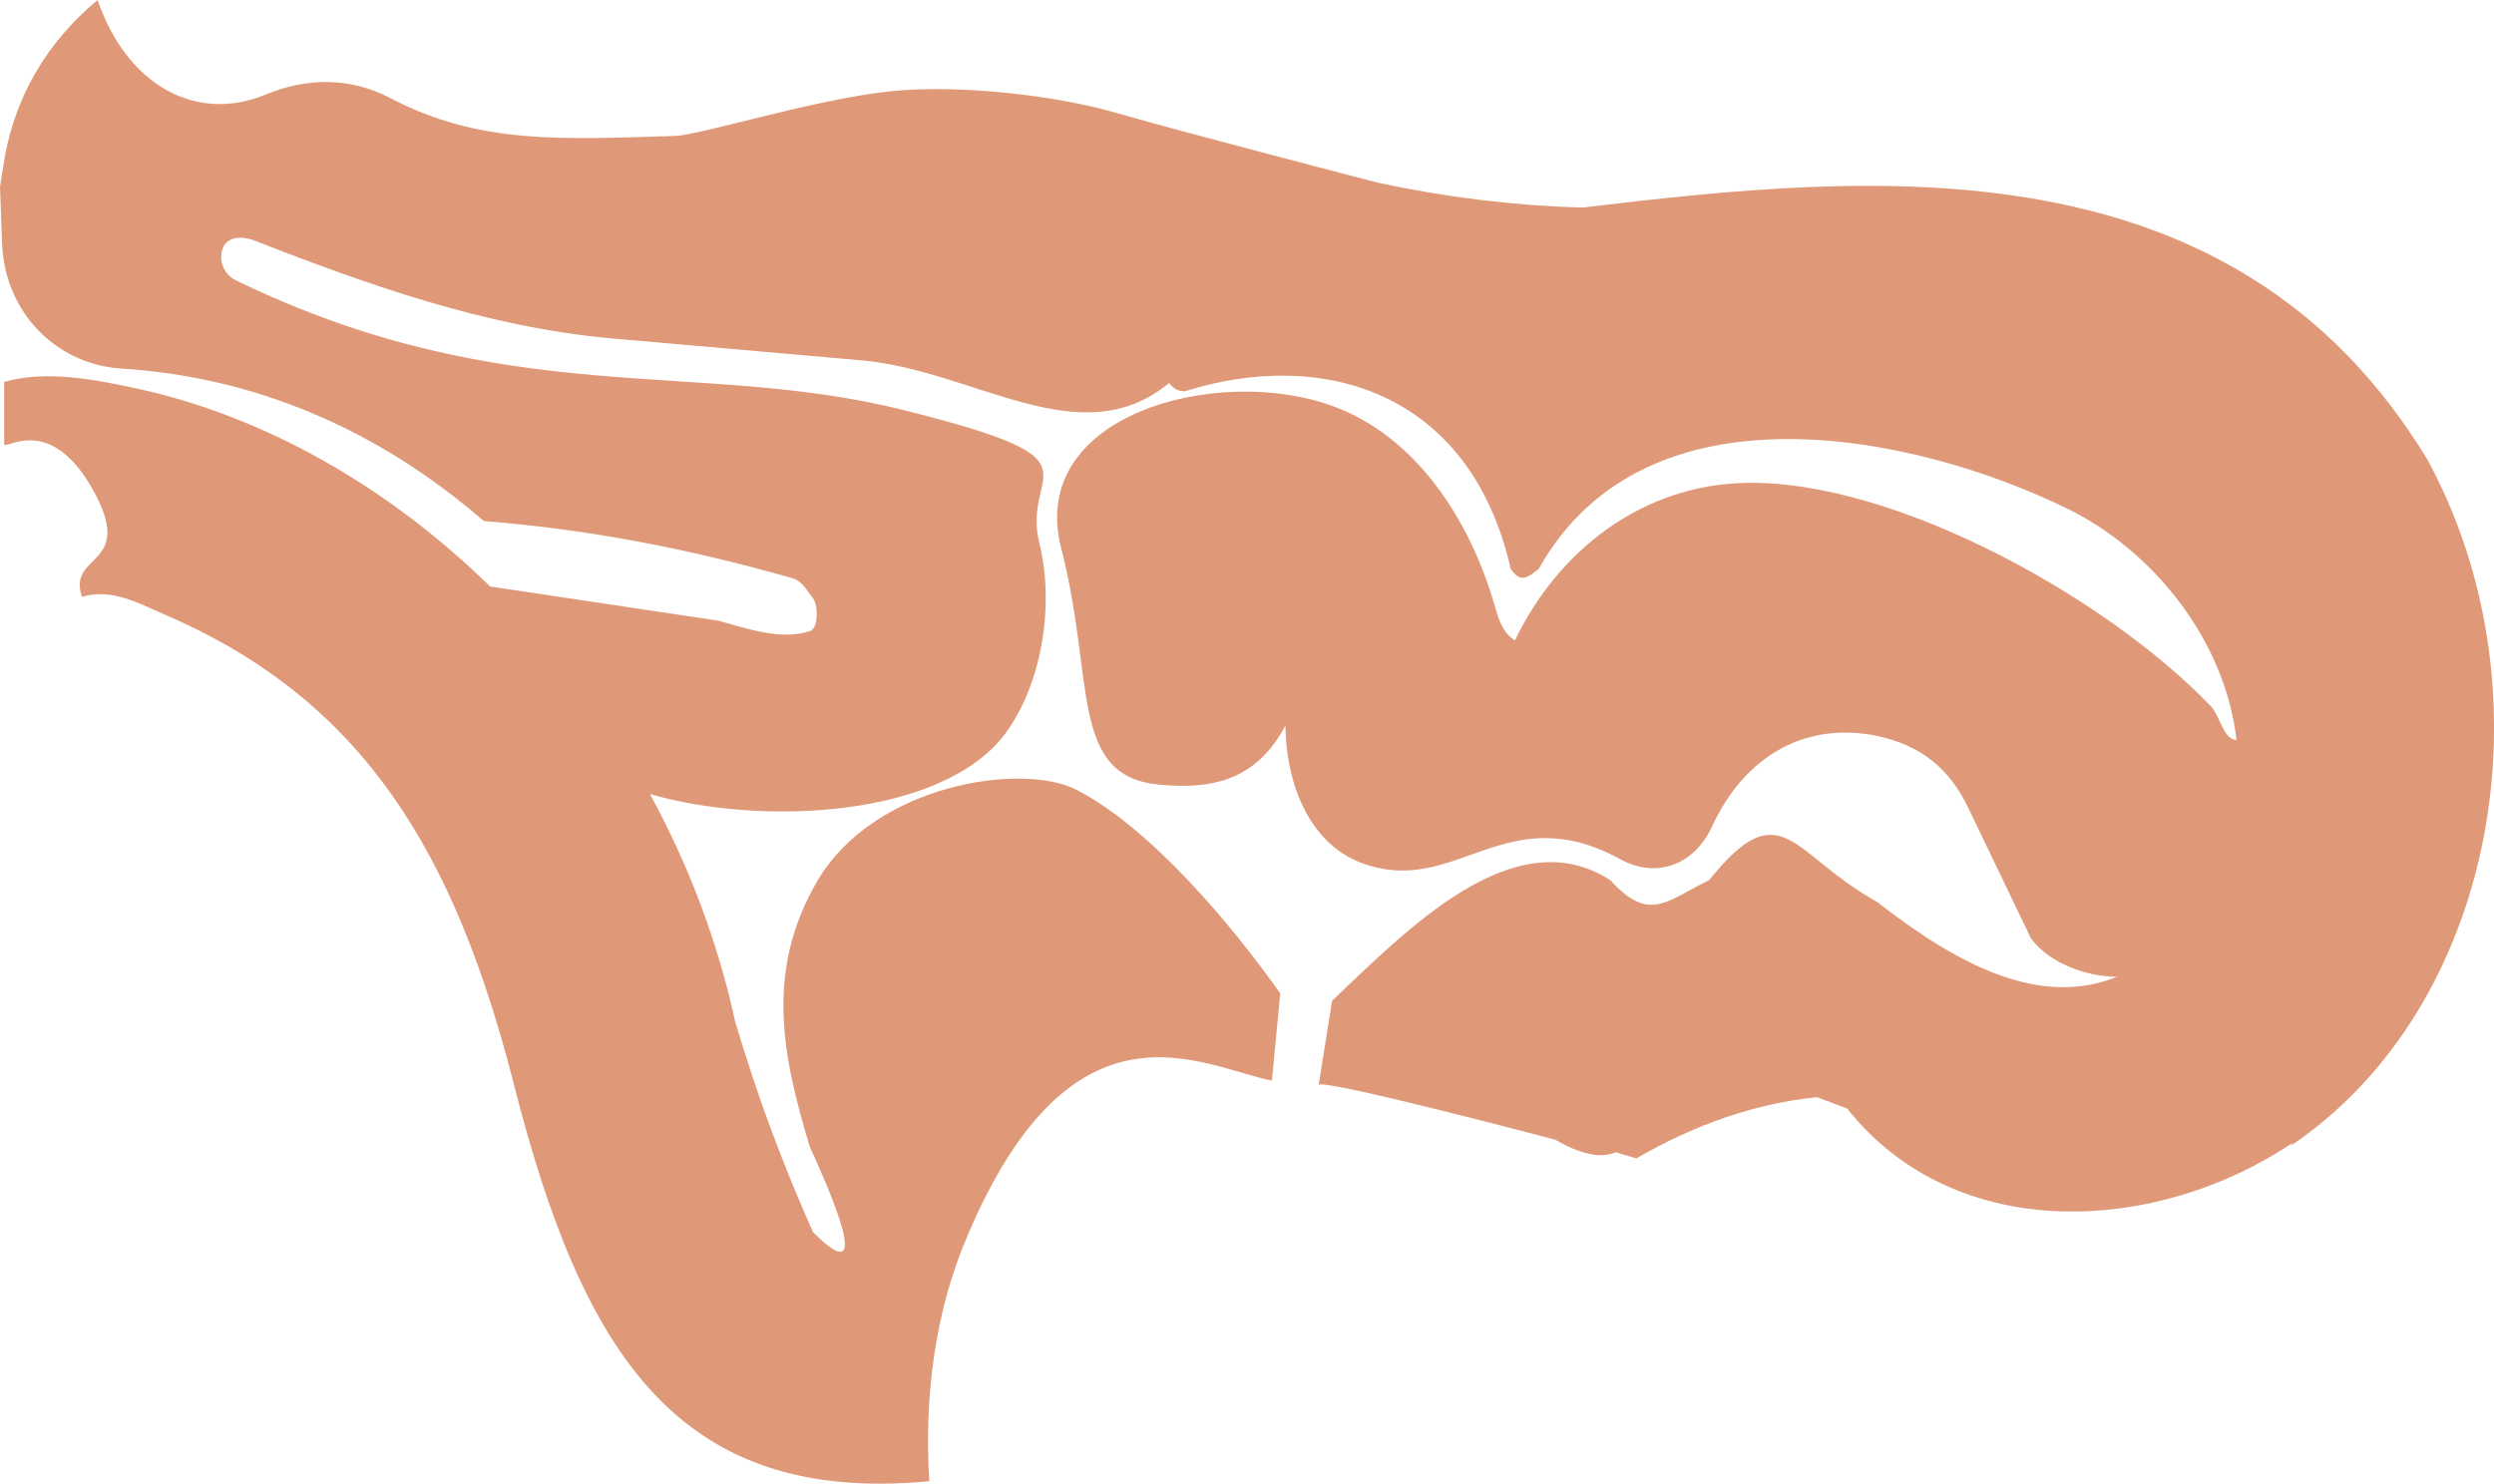
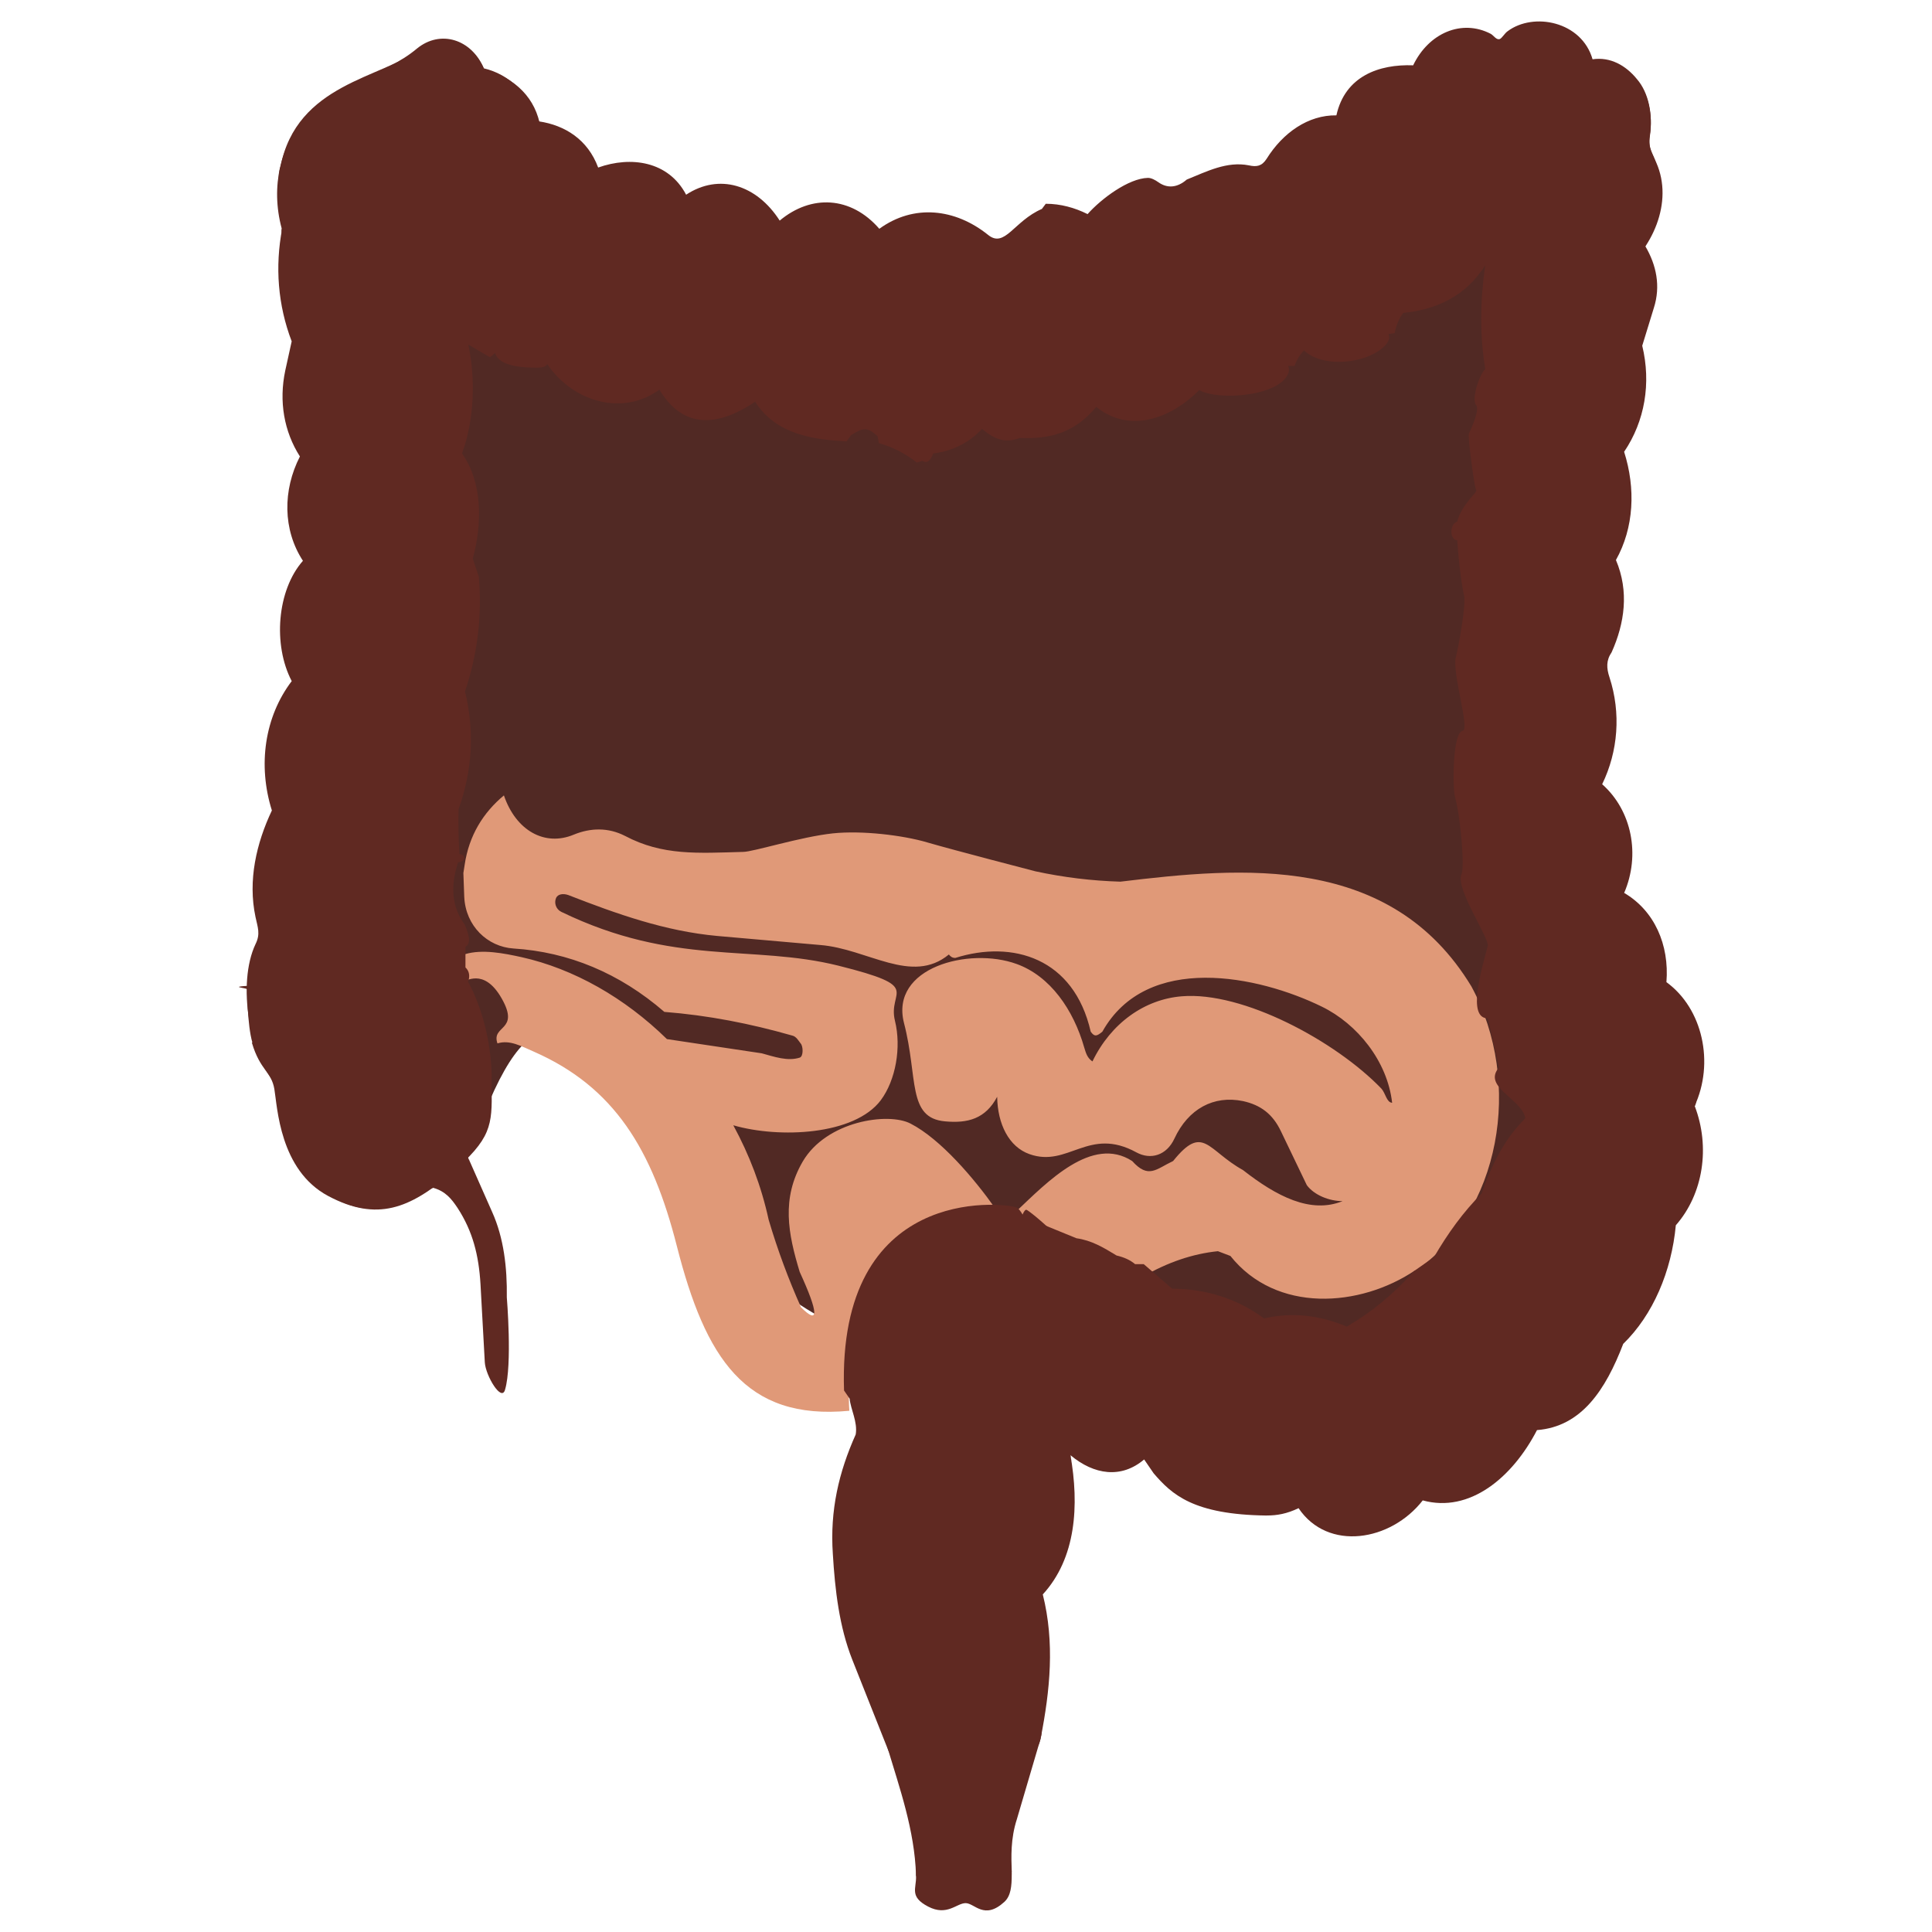
- <svg xmlns="http://www.w3.org/2000/svg" id="Layer_2" data-name="Layer 2" viewBox="0 0 240.2 142.94">
+ <svg xmlns="http://www.w3.org/2000/svg" viewBox="0 0 512 512">
  <defs>
    <style>
      .cls-1 {
+         fill: #512924;
+       }
+ 
+       .cls-2 {
+         fill: #602922;
+       }
+ 
+       .cls-3 {
        fill: #e09978;
      }
    </style>
  </defs>
-   <g id="Layer_1-2" data-name="Layer 1">
-     <path id="Ileum" class="cls-1" d="M107.6,10.9c6.2,1.8,25.1,6.7,25.1,6.7,6.5,1.4,13,2.2,19.7,2.4,28.2-3.4,62.7-6.6,81.4,24.3,12.1,22.3,6.7,52.7-13.2,66.1h0l.2-.3c-12.9,8.7-32.3,10-42.9-3.3l-2.9-1.1c-5.9.6-11.7,2.6-17.4,5.9l-2-.6c-1.7.8-4.1-.2-5.8-1.2,0,0-21.9-5.8-22.8-5.3l1.3-8.1c7.1-6.7,17.5-17.6,26.8-11.6,3.8,4.2,5.5,1.9,9.5,0,7-8.7,7.9-2.5,16.2,2.1,7.8,6.1,15.7,10.2,23.1,7.2h.3-.3c-3.1,0-6.6-1.4-8.3-3.7l-6-12.5c-1.9-4-4.7-6.1-8.8-7-6.8-1.4-12.7,1.8-15.9,8.7-1.8,3.9-5.5,5-8.8,3.2-11.1-6.1-15.8,3.6-24.8.4-4.8-1.7-7.4-7-7.5-13.3-2.7,5.1-6.8,6.2-12.1,5.7-8.8-.8-6.2-10.1-9.5-22.8-3.3-12.9,15.1-17.7,26.1-13.7,7.8,2.8,13.2,10.6,15.7,19.4.4,1.3.7,2.4,1.9,3.2,4.3-8.9,12.1-14.4,20.7-15.1,14.2-1.2,35.7,10.4,46.3,21.4,1,1.1,1.2,3.2,2.5,3.3-1.1-9.7-8.1-18.3-16.3-22.3-14.7-7.2-40.6-12.6-50.9,5.8-1.2,1-1.8,1.3-2.7,0-3.9-17.1-18.1-21.3-31.4-17.1-.7,0-1.1-.3-1.5-.8-8.6,7.1-18.8-1.3-29.8-2.2l-23.9-2.1c-12.1-1.1-23.3-5.1-34.6-9.5-1.2-.4-2.4-.2-2.8.7-.5,1.2,0,2.6,1.2,3.2,26.2,12.7,44.3,7.5,64.3,12.5s11.3,5.6,13.1,12.8c1.5,6.1.2,13.7-3.3,18.4-6.1,8.1-23.5,8.9-34.2,5.8,3.7,6.8,6.5,14.1,8.2,21.9,2.1,7.1,4.6,13.8,7.5,20.3,4.2,4.2,4.1,1.4-.3-8.2-2.7-8.9-4.3-17,.7-25.6,5.5-9.4,19.8-11.5,25-8.8,7,3.6,14.8,12.8,19.6,19.6l-.8,8.4c-6.7-1.3-19.1-9.1-29.3,14.9-3.2,7.4-4.2,15.7-3.7,23.7-24.2,2.3-33.4-12.3-40-38.2-5.7-22.4-14.5-36.9-33.2-45.1-2.8-1.2-5.5-2.8-8.4-1.9-1.5-4.3,5.3-2.8,1-10.4S.2,43.7.4,42.7v-5.9c4-1.2,9-.2,13.1.7,12.1,2.7,23.9,9.4,33.7,19l22,3.3c2.9.8,6,1.9,8.8,1,.9-.3.8-2.7.2-3.3-.4-.5-1-1.6-1.9-1.8-9.8-2.8-19.5-4.7-29.7-5.5-10.4-9-22.2-13.9-35-14.7-6-.4-11.1-5.2-11.4-12l-.2-5.5.3-1.9C1.3,9.3,4.6,4,9.4,0c2.8,8.2,9.5,11.9,16.2,9.1,3.9-1.6,8-1.7,11.9.3,8.7,4.6,16.8,4,27.4,3.7,2.3,0,13.3-3.5,20.8-4.3,6.7-.7,16.1.4,21.9,2.1h0Z" />
+   <g id="Layer_2" data-name="Layer 2">
+     <g id="Layer_32" data-name="Layer 32">
+       <path class="cls-1" d="M398.28,64.07c0-1.03-74.39,47.08-146.5,42.85s-139.07-28.45-139.07-28.45c0,0,3.89,172.44-1.26,190.15-5.14,17.71,5.49,58.51,13.94,34.28,31.43-88.79,39.65,51.42,124.33,55.31,108.33,5.03,10.4.57,59.42,6.17,49.02,5.6,97.59-34.62,105.36-65.71,7.77-31.08-29.6-91.88-18.4-129.93,11.2-38.05,2.29-104.67,2.29-104.67h-.11Z" />
+     </g>
+     <path id="Ileum" class="cls-3" d="M245.73,223.25c7.08,2.06,28.68,7.66,28.68,7.66,7.43,1.6,14.86,2.51,22.51,2.74,32.22-3.89,71.65-7.54,93.02,27.77,13.83,25.48,7.66,60.22-15.08,75.53h0l.23-.34c-14.74,9.94-36.91,11.43-49.02-3.77l-3.31-1.26c-6.74.69-13.37,2.97-19.88,6.74l-2.29-.69c-1.94.91-4.69-.23-6.63-1.37,0,0-25.03-6.63-26.05-6.06l1.49-9.26c8.11-7.66,20-20.11,30.63-13.26,4.34,4.8,6.29,2.17,10.86,0,8-9.94,9.03-2.86,18.51,2.4,8.91,6.97,17.94,11.66,26.4,8.23h.34-.34c-3.54,0-7.54-1.6-9.48-4.23l-6.86-14.28c-2.17-4.57-5.37-6.97-10.06-8-7.77-1.6-14.51,2.06-18.17,9.94-2.06,4.46-6.29,5.71-10.06,3.66-12.68-6.97-18.06,4.11-28.34.46-5.49-1.94-8.46-8-8.57-15.2-3.09,5.83-7.77,7.08-13.83,6.51-10.06-.91-7.08-11.54-10.86-26.05-3.77-14.74,17.26-20.23,29.83-15.66,8.91,3.2,15.08,12.11,17.94,22.17.46,1.49.8,2.74,2.17,3.66,4.91-10.17,13.83-16.46,23.65-17.26,16.23-1.37,40.8,11.88,52.91,24.45,1.14,1.26,1.37,3.66,2.86,3.77-1.26-11.08-9.26-20.91-18.63-25.48-16.8-8.23-46.39-14.4-58.16,6.63-1.37,1.14-2.06,1.49-3.09,0-4.46-19.54-20.68-24.34-35.88-19.54-.8,0-1.26-.34-1.71-.91-9.83,8.11-21.48-1.49-34.05-2.51l-27.31-2.4c-13.83-1.26-26.63-5.83-39.54-10.86-1.37-.46-2.74-.23-3.2.8-.57,1.37,0,2.97,1.37,3.66,29.94,14.51,50.62,8.57,73.48,14.28s12.91,6.4,14.97,14.63c1.71,6.97.23,15.66-3.77,21.03-6.97,9.26-26.85,10.17-39.08,6.63,4.23,7.77,7.43,16.11,9.37,25.03,2.4,8.11,5.26,15.77,8.57,23.2,4.8,4.8,4.69,1.6-.34-9.37-3.09-10.17-4.91-19.43.8-29.25,6.29-10.74,22.63-13.14,28.57-10.06,8,4.11,16.91,14.63,22.4,22.4l-.91,9.6c-7.66-1.49-21.83-10.4-33.48,17.03-3.66,8.46-4.8,17.94-4.23,27.08-27.65,2.63-38.17-14.06-45.71-43.65-6.51-25.6-16.57-42.17-37.94-51.54-3.2-1.37-6.29-3.2-9.6-2.17-1.71-4.91,6.06-3.2,1.14-11.88s-9.94-3.89-9.71-5.03v-6.74c4.57-1.37,10.28-.23,14.97.8,13.83,3.09,27.31,10.74,38.51,21.71l25.14,3.77c3.31.91,6.86,2.17,10.06,1.14,1.03-.34.91-3.09.23-3.77-.46-.57-1.14-1.83-2.17-2.06-11.2-3.2-22.28-5.37-33.94-6.29-11.88-10.28-25.37-15.88-40-16.8-6.86-.46-12.68-5.94-13.03-13.71l-.23-6.29.34-2.17c1.14-7.77,4.91-13.83,10.4-18.4,3.2,9.37,10.86,13.6,18.51,10.4,4.46-1.83,9.14-1.94,13.6.34,9.94,5.26,19.2,4.57,31.31,4.23,2.63,0,15.2-4,23.77-4.91,7.66-.8,18.4.46,25.03,2.4h0Z" />
+   </g>
+   <g id="Layer_1" data-name="Layer 1">
+     <g id="Anus">
+       <path class="cls-2" d="M268.12,496.7c0,3.2-.23,5.71-1.94,7.31-5.37,4.91-7.88.34-10.28.34s-4.91,3.54-9.94.91-3.09-4.8-3.2-8c-.34-11.88,25.37-15.08,25.37-.57h0Z" />
+     </g>
+     <g id="Anal_Canal" data-name="Anal Canal">
+       <path class="cls-2" d="M275.78,460.71l-6.29,21.37c-1.71,5.26-1.49,10.06-1.37,13.83s-25.25,4.23-25.37,1.03c-.34-11.88-4.46-23.43-7.43-33.37s44.57-15.31,40.45-2.97h0v.11Z" />
+     </g>
+     <path id="Ascending_Colon" data-name="Ascending Colon" class="cls-2" d="M124.14,91.49c1.94,9.14,1.49,20.11-1.71,28.68,5.49,7.66,5.37,18.74,2.86,27.88l1.6,4.8c.91,10.28-.34,20.45-3.66,30.4,2.51,10.28,2.06,20.68-1.71,31.2-.11,4,0,7.88.23,11.88,1.94.23,1.6,2.06-.34,2.17-2.17,6.51-1.6,12,1.71,16.46.8,1.83,2.06,5.03.23,5.94v5.49c1.03.91,1.26,2.4.69,3.77,7.54,13.83,8.68,35.54,1.14,42.62-1.37,1.26-1.6,3.09-.91,4.57,0,0-6.4,6.17-9.48,7.43l-13.94,5.37c-6.74,1.03-14.51-2.74-19.2-8.46-5.26-6.29-7.31-14.97-7.77-23.54-7.88-8-11.08-27.54-6.17-37.94,1.37-2.74.57-4.46,0-7.2-2.06-9.71.23-19.54,4.34-28.23-3.77-12-1.94-24.8,5.26-34.28-5.03-9.6-3.89-24.11,2.97-31.88-5.37-8.23-5.37-18.74-.8-27.65-4.23-6.63-5.6-14.63-3.89-22.74l1.71-7.77c-3.66-9.6-4.46-19.77-2.51-29.94,11.43-24.45,49.37,30.74,49.37,30.74h0v.23h0Z" />
+     <path id="Sigmoid_Colon" data-name="Sigmoid Colon" class="cls-2" d="M335.66,401.63c-19.43-.23-25.14-5.6-29.94-11.2l-2.51-3.66c-6.06,5.14-13.26,4.11-19.54-1.14,2.4,13.48-12.34-63.54-10.97-62.62l12.57,5.14c4,.57,7.08,2.4,10.63,4.57,1.94.46,3.54,1.14,4.91,2.29h2.29l7.54,6.51c8.57,0,17.14,2.51,24.34,7.88,7.31-1.71,14.63-.91,21.94,2.17,6.51-3.77,12.46-8.68,17.83-14.74l5.26-3.66c3.66-6.29,7.77-12,12.68-16.91,2.51-7.54,6.29-14.86,11.66-20-1.03-5.14,50.05-14.63,44.79-3.09,4.11,10.74,2.29,23.2-5.03,31.54-1.14,12.23-6.06,23.77-13.94,31.43-4.69,12.23-11.08,21.94-22.85,22.85-6.51,12.57-17.83,22.05-30.28,18.63-8.46,10.86-25.14,13.6-32.91,2.06-3.09,1.49-5.71,1.94-8.34,1.94h-.11Z" />
+     <path id="Cecum" class="cls-2" d="M66.77,276.39c2.17,7.31,5.14,7.54,5.94,12.23s1.37,21.48,14.28,28.34,21.6,3.31,32.45-5.94,10.97-12.8,10.86-22.51-1.03-10.63-1.14-12.11-8.91-16.8-8.23-2.51c.69,14.28-35.77-13.48-49.82-12.91-14.06.57-4.57.69-5.6,1.37,0,0,0,9.26,1.37,13.94h-.11v.11Z" />
+     <path id="Descending_colon" data-name="Descending colon" class="cls-2" d="M404.22,296.27c-1.03-5.14-11.43-8.23-6.97-13.37-1.94-8.68-2.97-13.03-2.97-13.03-5.6,0-1.6-13.14,0-19.2.46-1.94-8.68-15.31-6.97-18.97.91-2.06-.34-15.77-1.71-20.45-.69-2.51-.69-17.26,2.06-17.6,1.94-.34-2.97-15.66-1.83-19.54.57-2.06,2.97-14.86,2.06-16.68-.91-4.8-1.37-9.48-1.71-14.28-2.06,0-2.06-4.34,0-4.91,1.14-4.57,5.49-7.88,5.03-8.34-.46-.46-2.29-14.28-1.94-14.97.91-1.94,2.86-6.4,1.94-7.54-1.37-1.71.91-8.23,2.4-9.6-1.49-8.91-1.37-18.06,0-27.54-5.14,8.46,8.57-18.51,17.6-18.17,4.11-8.57,29.03,6.74,24.8,13.14,2.97,5.03,4.11,10.63,2.29,16.34l-3.09,10.06c2.4,9.94.69,20-4.8,28.11,3.09,9.71,2.63,20.11-2.17,28.68,3.54,8.34,2.29,16.8-1.14,24.45-1.49,2.17-1.37,4.23-.57,6.63,3.09,9.48,2.29,19.65-1.94,28.34,7.88,6.97,10.17,18.74,5.83,28.8,8,4.69,12,13.71,11.2,23.65,9.6,6.97,12.8,21.37,7.43,32.91,4.11,10.74-50.17,8.23-44.79,3.09h.23-.23Z" />
+     <path id="Transverse_Colon" data-name="Transverse Colon" class="cls-2" d="M393.59,70.24c-5.14,8.46-13.37,11.88-21.71,12.68-1.14,1.49-1.83,3.2-2.29,5.37l-1.6.23c.34,1.26,0,1.71-.46,2.51-4.34,5.37-16.91,6.74-21.94,1.83-1.03,1.03-1.94,2.4-2.51,4.11h-1.71c.23.57.34,1.37,0,2.06-2.51,6.06-18.63,7.2-23.54,4.34-7.66,7.66-18.51,11.54-27.31,4.46-5.83,6.97-12.34,8.57-20.23,8.23-4,1.49-6.74.34-10.06-2.4-3.54,3.89-8.23,5.94-12.91,6.51-.8,2.06-1.71,2.74-2.86,1.94l-1.49.46c-3.09-2.4-6.4-4.11-10.06-5.14l-.34-1.83c-2.74-2.51-3.89-2.29-7.08-.23l-1.14,1.6c-8.57-.46-18.63-1.71-24.23-10.51-11.54,7.77-19.88,5.94-25.37-3.2-9.71,7.08-22.85,3.31-29.71-6.74-.57.91-1.94.91-2.97.91-3.2,0-9.83-.23-10.86-3.89l-1.37,1.14-5.83-3.43c1.94,9.14-51.31-20.68-49.37-30.74-2.97-11.08-.34-22.28,6.74-29.83,9.6-10.06,20.11-10.28,29.14-17.83,6.17-5.03,14.4-2.51,17.71,5.26,6.74,1.6,11.88,6.63,14.63,14.06,6.86,1.03,12.91,4.8,15.66,12.23,8.68-3.09,18.63-1.71,23.31,7.2,8.68-5.71,18.63-2.74,24.8,6.86,8.34-6.97,18.86-6.51,26.4,2.17,9.14-6.63,20.11-5.37,28.8,1.6,4.46,3.66,6.86-3.66,14.28-6.86l1.03-1.37c3.89,0,7.66,1.03,11.08,2.74,3.66-4.11,10.86-9.48,16-9.6.91,0,1.94.57,2.74,1.14,2.4,1.71,5.03,1.49,7.54-.69,5.37-2.17,10.63-4.91,16.46-3.77,2.06.46,3.43.23,4.69-1.71,4.34-6.97,11.08-11.66,18.51-11.54,2.29-10.4,11.31-13.6,20.34-13.26,4.11-8.57,12.91-12.34,20.57-8.34.8.46,1.49,1.71,2.4,1.37.57-.23,1.26-1.49,2.06-2.06,6.86-5.14,19.65-2.63,22.51,7.43,4.69-.69,8.8,1.6,11.77,5.26,3.09,3.54,4.23,9.37,3.43,14.63-.57,3.66.46,4.69,1.71,7.54,9.14,20.8-21.83,50.51-45.14,26.85h0l-.23.23h0Z" />
+     <path id="Hepatic_flexure" data-name="Hepatic flexure" class="cls-2" d="M74.31,44.3c4.23-22.28,27.31-23.65,36.34-31.08,6.17-5.03,14.4-2.51,17.71,5.26,6.74,1.6,12.91,6.29,14.63,14.06,3.2,13.83-75.19,45.48-68.79,11.88h.11v-.11Z" />
+     <path id="Splenic_Flexure" data-name="Splenic Flexure" class="cls-2" d="M397.48,10.7c.57-.23,1.26-1.49,2.06-2.06,6.86-5.14,19.65-2.63,22.51,7.43,4.69-.69,8.8,1.6,11.77,5.26,3.09,3.54,4.23,9.37,3.43,14.63-.57,3.66.91,4.57,1.71,7.54,11.2,41.71-63.88-23.2-41.25-32.68h-.23v-.11Z" />
+     <path id="Appendix" class="cls-2" d="M124.36,307.47l6.06,13.71c3.09,6.86,4,14.74,3.89,22.63,0,0,1.49,17.83-.46,24.45-.91,3.43-5.14-3.66-5.37-7.2l-1.14-20.68c-.46-7.77-2.06-14.06-6.06-20.23-1.6-2.4-3.2-4.46-6.51-5.37,0,0-2.74-15.77,9.48-7.43h.11v.11Z" />
+     <g id="Rectum">
+       <path class="cls-2" d="M283.66,385.52c2.4,13.48,1.49,27.43-7.31,37.02,3.2,12.8,1.94,25.37-.57,38.17-2.51,12.8-36.22,13.6-40.45,2.97l-9.48-23.88c-3.43-8.68-4.57-18.4-5.14-28-.8-11.54,1.6-21.71,6.06-31.65.57-3.31-1.37-6.74-1.6-9.48l-1.49-2.17c-1.83-54.39,41.71-49.82,45.48-48.57.8.23,1.37,1.14,1.83,1.94.23-.57.69-1.37,1.03-1.26,1.49.34,51.31,40.57,11.66,64.91h0Z" />
+     </g>
  </g>
</svg>
